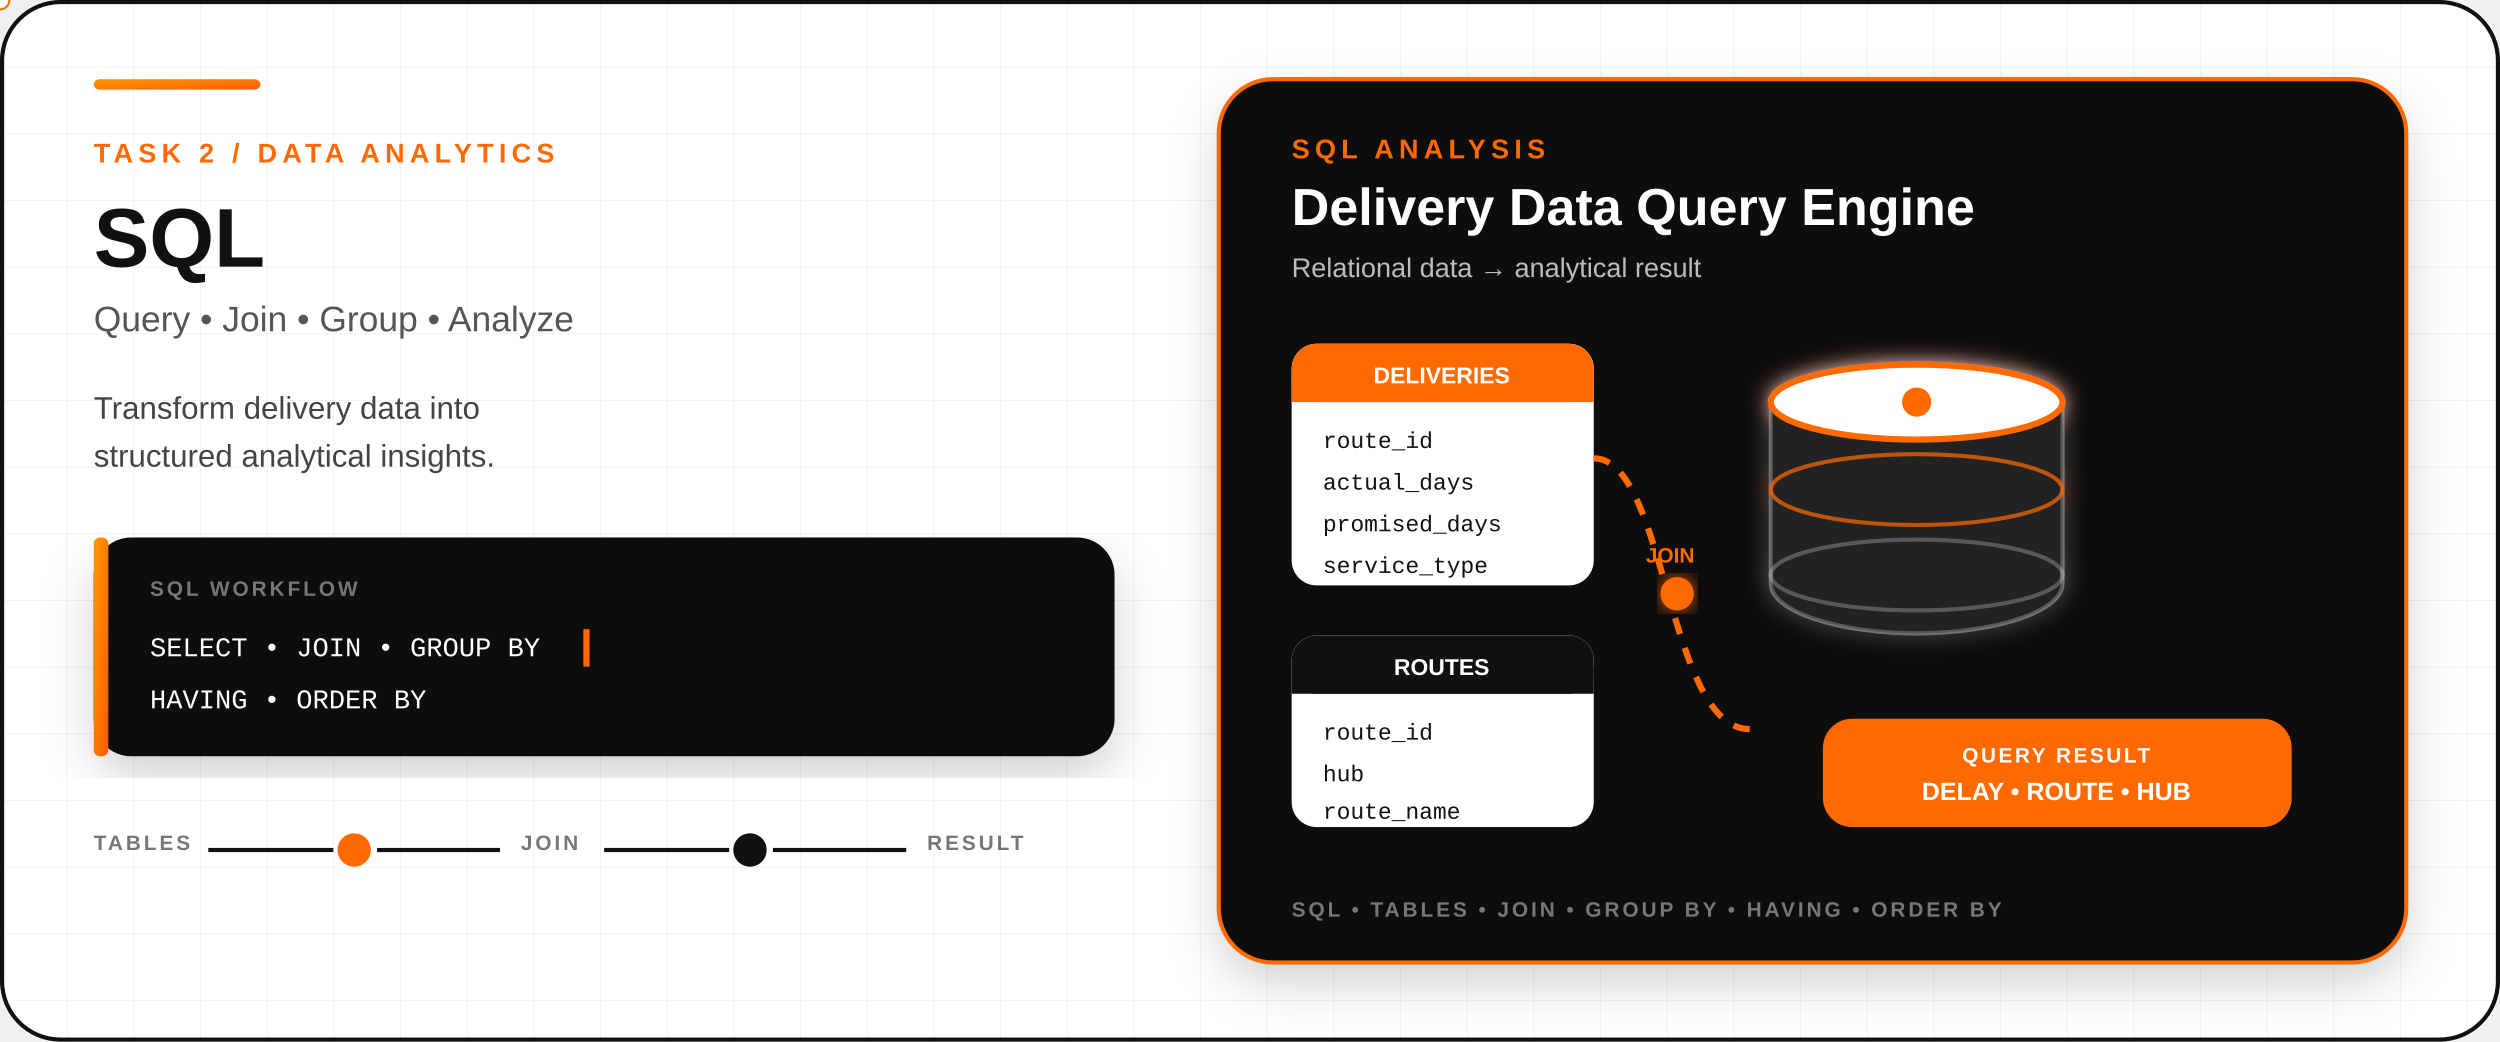
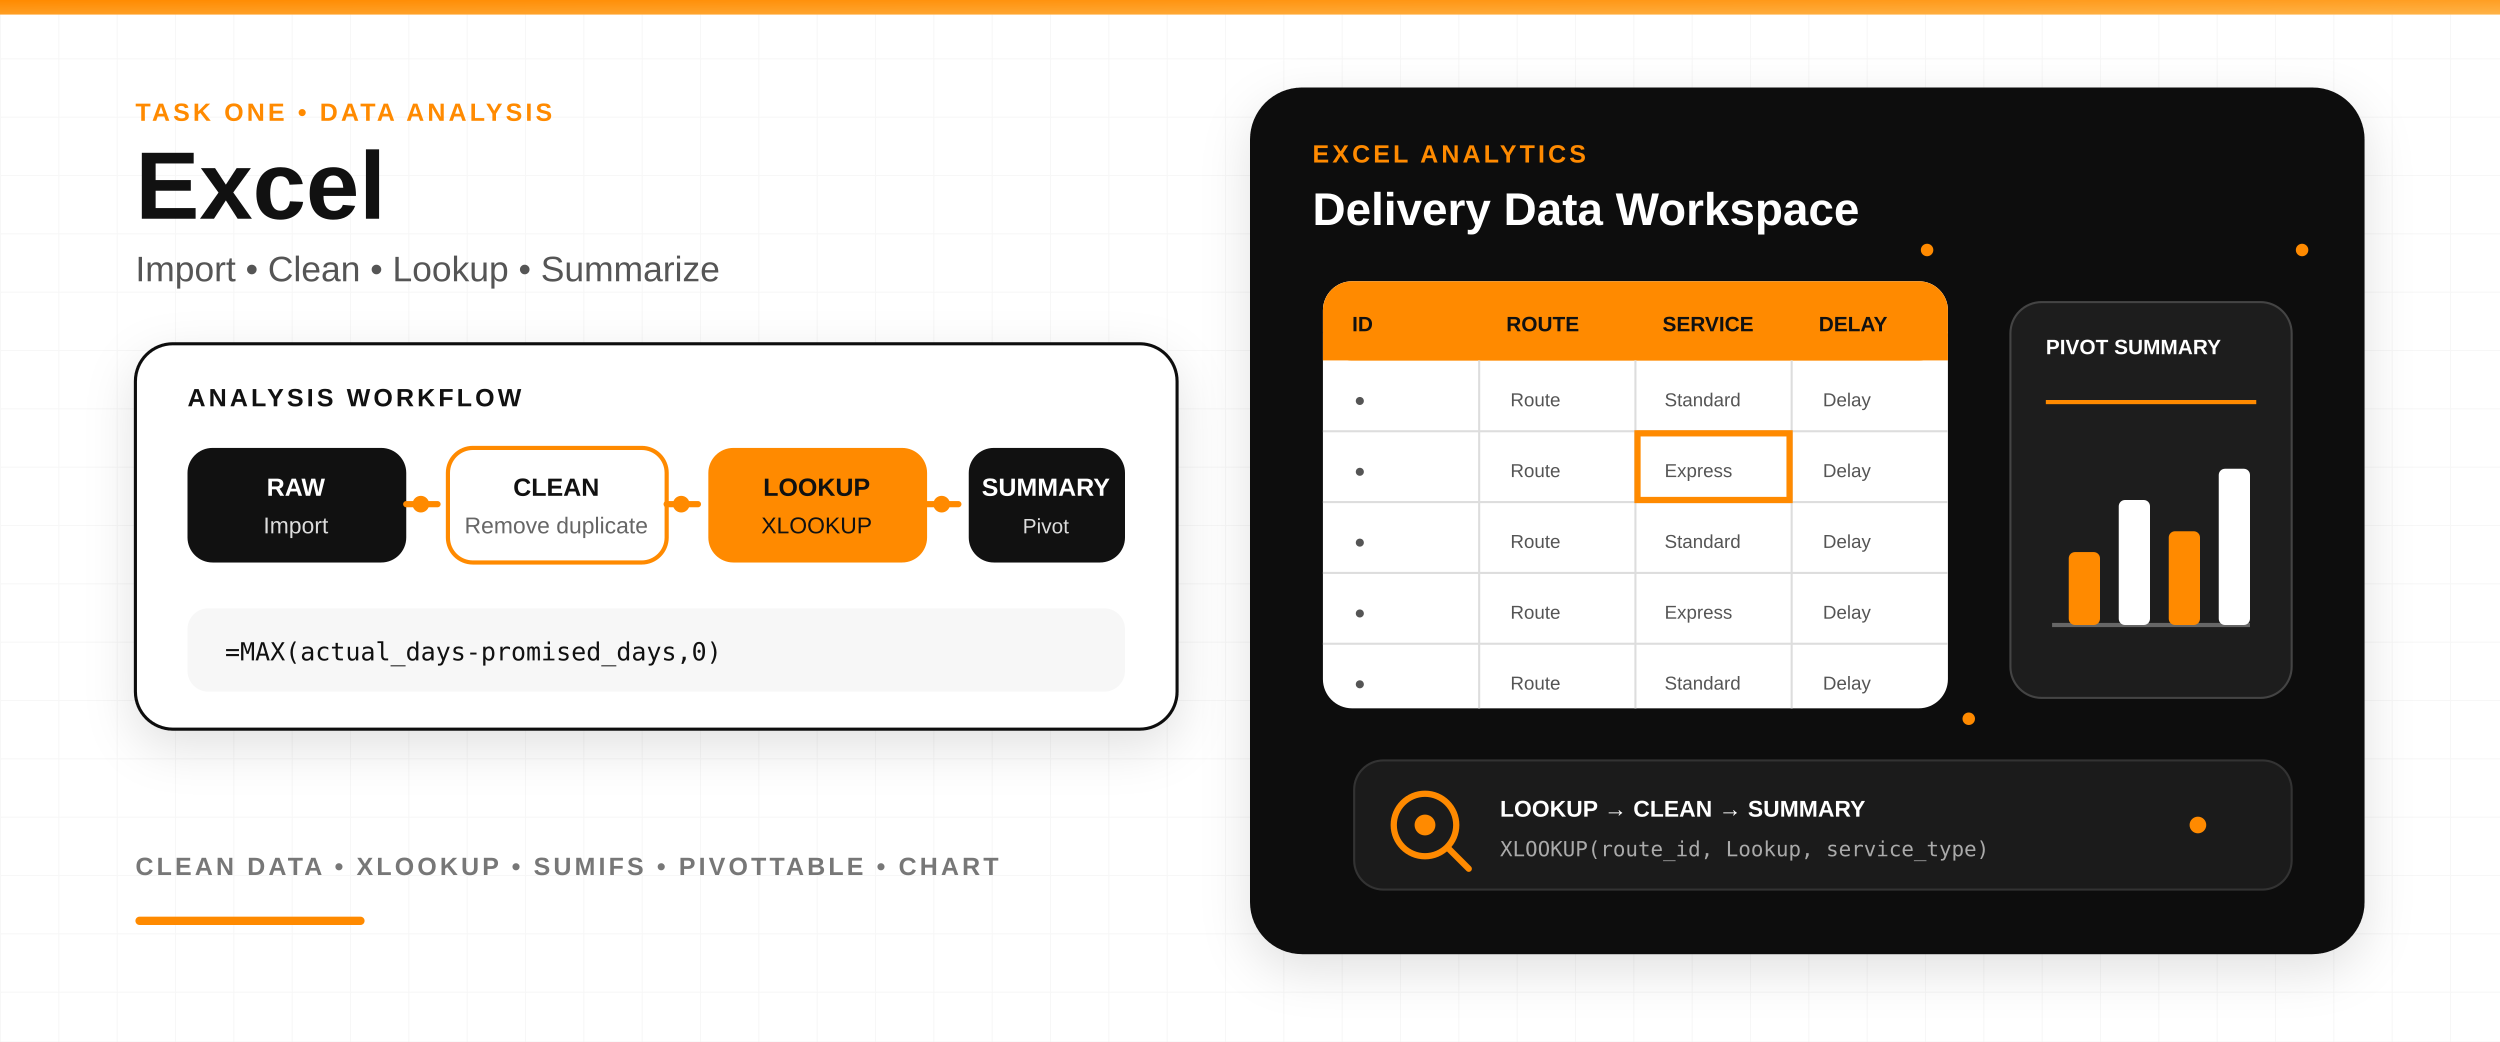
<svg xmlns="http://www.w3.org/2000/svg" width="1200" height="500" viewBox="0 0 1200 500">
  <defs>
-     <linearGradient id="orangeGrad" x1="0" y1="0" x2="1" y2="1">
-       <stop offset="0%" stop-color="#FF9A00" />
-       <stop offset="100%" stop-color="#FF5A00" />
+     <linearGradient id="orange" x1="0" y1="0" x2="1" y2="1">
+       <stop offset="0%" stop-color="#ff8a00" />
+       <stop offset="100%" stop-color="#ffb347" />
    </linearGradient>
-     <linearGradient id="darkGrad" x1="0" y1="0" x2="1" y2="1">
-       <stop offset="0%" stop-color="#111111" />
-       <stop offset="100%" stop-color="#292929" />
-     </linearGradient>
-     <filter id="shadow">
-       <feDropShadow dx="0" dy="10" stdDeviation="12" flood-color="#000000" flood-opacity="0.18" />
+     <filter id="shadow" x="-30%" y="-30%" width="160%" height="160%">
+       <feDropShadow dx="0" dy="8" stdDeviation="12" flood-opacity=".12" />
    </filter>
-     <filter id="glow">
-       <feGaussianBlur stdDeviation="5" result="blur" />
-       <feMerge>
-         <feMergeNode in="blur" />
-         <feMergeNode in="SourceGraphic" />
-       </feMerge>
-     </filter>
-     <pattern id="grid" width="32" height="32" patternUnits="userSpaceOnUse">
-       <path d="M32 0H0V32" fill="none" stroke="#111111" stroke-opacity="0.05" />
+     <pattern id="grid" width="28" height="28" patternUnits="userSpaceOnUse">
+       <path d="M28 0H0V28" fill="none" stroke="#000" stroke-opacity=".035" />
    </pattern>
-     <path id="dataFlow" d="M700 300              C750 300 760 250 815 250              C870 250 875 315 930 315              C980 315 1000 260 1060 260" fill="none" />
    <style>
-       .title {
-         font:700 40px Arial, Helvetica, sans-serif;
-         fill:#111111;
-       }
- 
-       .subtitle {
-         font:500 17px Arial, Helvetica, sans-serif;
-         fill:#555555;
-       }
- 
-       .eyebrow {
-         font:700 13px Arial, Helvetica, sans-serif;
-         letter-spacing:2.5px;
-         fill:#FF6A00;
-       }
- 
-       .body {
-         font:400 15px Arial, Helvetica, sans-serif;
-         fill:#444444;
-       }
- 
-       .small {
-         font:600 10px Arial, Helvetica, sans-serif;
-         letter-spacing:1.4px;
-         fill:#777777;
-       }
- 
-       .code {
-         font:500 13px "Courier New", monospace;
-         fill:#FFFFFF;
-       }
+       .title{font-family:Arial,sans-serif;font-weight:800;fill:#111}
+       .sub{font-family:Arial,sans-serif;fill:#555}
+       .small{font-family:Arial,sans-serif;font-size:12px;font-weight:700;letter-spacing:1.5px}
+       .mono{font-family:monospace;font-size:12px}
    </style>
  </defs>
-   <rect width="1200" height="500" rx="28" fill="#FFFFFF" />
-   <rect width="1200" height="500" rx="28" fill="url(#grid)" />
-   <rect x="1" y="1" width="1198" height="498" rx="28" fill="none" stroke="#111111" stroke-width="2" />
-   <rect x="45" y="38" width="80" height="5" rx="3" fill="url(#orangeGrad)">
-     <animate attributeName="width" values="80;135;80" dur="2.4s" repeatCount="indefinite" />
-   </rect>
-   <text x="45" y="78" class="eyebrow">
-     TASK 2 / DATA ANALYTICS
+   <rect width="1200" height="500" fill="#fff" />
+   <rect width="1200" height="500" fill="url(#grid)" />
+   <rect x="0" y="0" width="1200" height="7" fill="url(#orange)" />
+   <text x="65" y="58" class="small" fill="#ff8a00">TASK ONE • DATA ANALYSIS</text>
+   <text x="65" y="105" class="title" font-size="46">Excel</text>
+   <text x="65" y="135" class="sub" font-size="17">
+     Import • Clean • Lookup • Summarize
  </text>
-   <text x="45" y="128" class="title">
-     SQL
+   <g filter="url(#shadow)">
+     <rect x="65" y="165" width="500" height="185" rx="18" fill="#fff" stroke="#111" stroke-width="1.5" />
+   </g>
+   <text x="90" y="195" class="small" fill="#111">ANALYSIS WORKFLOW</text>
+   <g>
+     <rect x="90" y="215" width="105" height="55" rx="12" fill="#111" />
+     <text x="142" y="238" text-anchor="middle" font-family="Arial" font-size="12" font-weight="700" fill="#fff">RAW</text>
+     <text x="142" y="256" text-anchor="middle" font-family="Arial" font-size="11" fill="#ddd">Import</text>
+     <rect x="215" y="215" width="105" height="55" rx="12" fill="#fff" stroke="#ff8a00" stroke-width="2" />
+     <text x="267" y="238" text-anchor="middle" font-family="Arial" font-size="12" font-weight="700" fill="#111">CLEAN</text>
+     <text x="267" y="256" text-anchor="middle" font-family="Arial" font-size="11" fill="#666">Remove duplicate</text>
+     <rect x="340" y="215" width="105" height="55" rx="12" fill="#ff8a00" />
+     <text x="392" y="238" text-anchor="middle" font-family="Arial" font-size="12" font-weight="700" fill="#111">LOOKUP</text>
+     <text x="392" y="256" text-anchor="middle" font-family="Arial" font-size="11" fill="#111">XLOOKUP</text>
+     <rect x="465" y="215" width="75" height="55" rx="12" fill="#111" />
+     <text x="502" y="238" text-anchor="middle" font-family="Arial" font-size="12" font-weight="700" fill="#fff">SUMMARY</text>
+     <text x="502" y="256" text-anchor="middle" font-family="Arial" font-size="10" fill="#ddd">Pivot</text>
+   </g>
+   <g stroke="#ff8a00" stroke-width="3" fill="none" stroke-linecap="round">
+     <path d="M195 242 H210" />
+     <path d="M320 242 H335" />
+     <path d="M445 242 H460" />
+   </g>
+   <circle cx="202" cy="242" r="4" fill="#ff8a00">
+     <animate attributeName="cx" values="195;210;195" dur="1.8s" repeatCount="indefinite" />
+   </circle>
+   <circle cx="327" cy="242" r="4" fill="#ff8a00">
+     <animate attributeName="cx" values="320;335;320" dur="1.8s" begin=".5s" repeatCount="indefinite" />
+   </circle>
+   <circle cx="452" cy="242" r="4" fill="#ff8a00">
+     <animate attributeName="cx" values="445;460;445" dur="1.8s" begin="1s" repeatCount="indefinite" />
+   </circle>
+   <rect x="90" y="292" width="450" height="40" rx="10" fill="#f7f7f7" />
+   <text x="108" y="317" class="mono" fill="#111">
+     =MAX(actual_days-promised_days,0)
  </text>
-   <text x="45" y="159" class="subtitle">
-     Query • Join • Group • Analyze
+   <rect x="600" y="42" width="535" height="416" rx="25" fill="#111" filter="url(#shadow)" />
+   <text x="630" y="78" class="small" fill="#ff8a00">EXCEL ANALYTICS</text>
+   <text x="630" y="108" font-family="Arial" font-size="22" font-weight="800" fill="#fff">
+     Delivery Data Workspace
  </text>
-   <text x="45" y="201" class="body">
-     Transform delivery data into
-   </text>
-   <text x="45" y="224" class="body">
-     structured analytical insights.
-   </text>
-   <rect x="45" y="258" width="490" height="105" rx="18" fill="#111111" filter="url(#shadow)" />
-   <rect x="45" y="258" width="7" height="105" rx="3" fill="url(#orangeGrad)" />
-   <text x="72" y="286" class="small" fill="#AAAAAA">
-     SQL WORKFLOW
-   </text>
-   <text x="72" y="315" class="code">
-     SELECT • JOIN • GROUP BY
-   </text>
-   <text x="72" y="340" class="code">
-     HAVING • ORDER BY
-   </text>
-   <rect x="280" y="302" width="3" height="18" fill="#FF6A00">
-     <animate attributeName="opacity" values="1;0;1" dur="0.9s" repeatCount="indefinite" />
-   </rect>
-   <g transform="translate(45 408)">
-     <text x="0" y="0" class="small">
-       TABLES
-     </text>
-     <path d="M55 0 H115" stroke="#111111" stroke-width="2" />
-     <circle cx="125" cy="0" r="8" fill="#FF6A00">
-       <animate attributeName="r" values="6;11;6" dur="1.5s" repeatCount="indefinite" />
+   <g transform="translate(635 135)">
+     <rect x="0" y="0" width="300" height="205" rx="14" fill="#fff" />
+     <rect x="0" y="0" width="300" height="38" rx="14" fill="#ff8a00" />
+     <rect x="0" y="25" width="300" height="13" fill="#ff8a00" />
+     <g stroke="#ddd">
+       <line x1="75" y1="38" x2="75" y2="205" />
+       <line x1="150" y1="38" x2="150" y2="205" />
+       <line x1="225" y1="38" x2="225" y2="205" />
+       <line x1="0" y1="72" x2="300" y2="72" />
+       <line x1="0" y1="106" x2="300" y2="106" />
+       <line x1="0" y1="140" x2="300" y2="140" />
+       <line x1="0" y1="174" x2="300" y2="174" />
+     </g>
+     <g font-family="Arial" font-size="10" font-weight="700" fill="#111">
+       <text x="14" y="24">ID</text>
+       <text x="88" y="24">ROUTE</text>
+       <text x="163" y="24">SERVICE</text>
+       <text x="238" y="24">DELAY</text>
+     </g>
+     <rect x="151" y="73" width="73" height="32" fill="none" stroke="#ff8a00" stroke-width="3">
+       <animate attributeName="x" values="1;76;151;226;151;76;1" dur="4s" repeatCount="indefinite" />
+       <animate attributeName="y" values="39;39;73;107;141;175;39" dur="4s" repeatCount="indefinite" />
+     </rect>
+     <g font-family="Arial" font-size="9" fill="#555">
+       <text x="15" y="60">●</text>
+       <text x="90" y="60">Route</text>
+       <text x="164" y="60">Standard</text>
+       <text x="240" y="60">Delay</text>
+       <text x="15" y="94">●</text>
+       <text x="90" y="94">Route</text>
+       <text x="164" y="94">Express</text>
+       <text x="240" y="94">Delay</text>
+       <text x="15" y="128">●</text>
+       <text x="90" y="128">Route</text>
+       <text x="164" y="128">Standard</text>
+       <text x="240" y="128">Delay</text>
+       <text x="15" y="162">●</text>
+       <text x="90" y="162">Route</text>
+       <text x="164" y="162">Express</text>
+       <text x="240" y="162">Delay</text>
+       <text x="15" y="196">●</text>
+       <text x="90" y="196">Route</text>
+       <text x="164" y="196">Standard</text>
+       <text x="240" y="196">Delay</text>
+     </g>
+   </g>
+   <g transform="translate(965 145)">
+     <rect x="0" y="0" width="135" height="190" rx="15" fill="#1d1d1d" stroke="#444" />
+     <text x="17" y="25" font-family="Arial" font-size="10" font-weight="700" fill="#fff">PIVOT SUMMARY</text>
+     <line x1="20" y1="155" x2="115" y2="155" stroke="#666" stroke-width="2" />
+     <rect x="28" y="120" width="15" height="35" rx="3" fill="#ff8a00">
+       <animate attributeName="height" values="20;65;35;55;20" dur="2.4s" repeatCount="indefinite" />
+       <animate attributeName="y" values="135;90;120;100;135" dur="2.4s" repeatCount="indefinite" />
+     </rect>
+     <rect x="52" y="95" width="15" height="60" rx="3" fill="#fff">
+       <animate attributeName="height" values="55;25;70;40;55" dur="2.7s" repeatCount="indefinite" />
+       <animate attributeName="y" values="100;130;85;115;100" dur="2.7s" repeatCount="indefinite" />
+     </rect>
+     <rect x="76" y="110" width="15" height="45" rx="3" fill="#ff8a00">
+       <animate attributeName="height" values="40;75;25;60;40" dur="2.1s" repeatCount="indefinite" />
+       <animate attributeName="y" values="115;80;130;95;115" dur="2.1s" repeatCount="indefinite" />
+     </rect>
+     <rect x="100" y="80" width="15" height="75" rx="3" fill="#fff">
+       <animate attributeName="height" values="70;35;65;25;70" dur="2.9s" repeatCount="indefinite" />
+       <animate attributeName="y" values="85;120;90;130;85" dur="2.9s" repeatCount="indefinite" />
+     </rect>
+     <line x1="17" y1="48" x2="118" y2="48" stroke="#ff8a00" stroke-width="2">
+       <animate attributeName="y1" values="45;150;45" dur="3s" repeatCount="indefinite" />
+       <animate attributeName="y2" values="45;150;45" dur="3s" repeatCount="indefinite" />
+     </line>
+   </g>
+   <g transform="translate(650 365)">
+     <rect x="0" y="0" width="450" height="62" rx="14" fill="#1b1b1b" stroke="#333" />
+     <circle cx="34" cy="31" r="15" fill="none" stroke="#ff8a00" stroke-width="3" />
+     <line x1="45" y1="42" x2="55" y2="52" stroke="#ff8a00" stroke-width="3" stroke-linecap="round" />
+     <circle cx="34" cy="31" r="5" fill="#ff8a00">
+       <animate attributeName="r" values="4;8;4" dur="1.5s" repeatCount="indefinite" />
    </circle>
-     <path d="M136 0 H195" stroke="#111111" stroke-width="2" />
-     <text x="205" y="0" class="small">
-       JOIN
-     </text>
-     <path d="M245 0 H305" stroke="#111111" stroke-width="2" />
-     <circle cx="315" cy="0" r="8" fill="#111111" />
-     <path d="M326 0 H390" stroke="#111111" stroke-width="2" />
-     <text x="400" y="0" class="small">
-       RESULT
-     </text>
-   </g>
-   <rect x="585" y="38" width="570" height="424" rx="26" fill="#111111" filter="url(#shadow)" />
-   <rect x="585" y="38" width="570" height="424" rx="26" fill="none" stroke="#FF6A00" stroke-width="2" />
-   <text x="620" y="76" class="eyebrow">
-     SQL ANALYSIS
-   </text>
-   <text x="620" y="108" font-family="Arial" font-size="25" font-weight="700" fill="#FFFFFF">
-     Delivery Data Query Engine
-   </text>
-   <text x="620" y="133" font-family="Arial" font-size="13" fill="#BDBDBD">
-     Relational data → analytical result
-   </text>
-   <g transform="translate(620 165)">
-     <rect width="145" height="116" rx="12" fill="#FFFFFF" />
-     <rect width="145" height="28" rx="12" fill="#FF6A00" />
-     <rect y="16" width="145" height="12" fill="#FF6A00" />
-     <text x="72" y="19" text-anchor="middle" font-family="Arial" font-size="11" font-weight="700" fill="#FFFFFF">
-       DELIVERIES
-     </text>
-     <text x="15" y="50" font-family="Courier New" font-size="11" fill="#111111">
-       route_id
-     </text>
-     <text x="15" y="70" font-family="Courier New" font-size="11" fill="#111111">
-       actual_days
-     </text>
-     <text x="15" y="90" font-family="Courier New" font-size="11" fill="#111111">
-       promised_days
-     </text>
-     <text x="15" y="110" font-family="Courier New" font-size="11" fill="#111111">
-       service_type
-     </text>
-   </g>
-   <g transform="translate(620 305)">
-     <rect width="145" height="92" rx="12" fill="#FFFFFF" />
-     <rect width="145" height="28" rx="12" fill="#111111" />
-     <rect y="16" width="145" height="12" fill="#111111" />
-     <text x="72" y="19" text-anchor="middle" font-family="Arial" font-size="11" font-weight="700" fill="#FFFFFF">
-       ROUTES
-     </text>
-     <text x="15" y="50" font-family="Courier New" font-size="11" fill="#111111">
-       route_id
-     </text>
-     <text x="15" y="70" font-family="Courier New" font-size="11" fill="#111111">
-       hub
-     </text>
-     <text x="15" y="88" font-family="Courier New" font-size="11" fill="#111111">
-       route_name
-     </text>
-   </g>
-   <path d="M765 220            C800 220 800 350 840 350" fill="none" stroke="#FF6A00" stroke-width="3" stroke-dasharray="8 7">
-     <animate attributeName="stroke-dashoffset" from="0" to="-45" dur="1.2s" repeatCount="indefinite" />
-   </path>
-   <circle cx="805" cy="285" r="8" fill="#FF6A00" filter="url(#glow)">
-     <animate attributeName="r" values="6;11;6" dur="1.5s" repeatCount="indefinite" />
-   </circle>
-   <text x="790" y="270" font-family="Arial" font-size="10" font-weight="700" fill="#FF6A00">
-     JOIN
-   </text>
-   <g transform="translate(850 175)" filter="url(#glow)">
-     <path d="M0 18              V105              C0 119 34 129 70 129              C106 129 140 119 140 105              V18 Z" fill="#202020" stroke="#FFFFFF" stroke-opacity="0.25" stroke-width="2" />
-     <ellipse cx="70" cy="18" rx="70" ry="18" fill="#FFFFFF" stroke="#FF6A00" stroke-width="3" />
-     <ellipse cx="70" cy="60" rx="70" ry="17" fill="none" stroke="#FF6A00" stroke-width="2" opacity="0.7" />
-     <ellipse cx="70" cy="101" rx="70" ry="17" fill="none" stroke="#FFFFFF" stroke-opacity="0.25" stroke-width="2" />
-     <circle cx="70" cy="18" r="7" fill="#FF6A00">
-       <animate attributeName="cy" values="18;105;18" dur="2.6s" repeatCount="indefinite" />
-       <animate attributeName="r" values="6;10;6" dur="2.6s" repeatCount="indefinite" />
+     <text x="70" y="27" font-family="Arial" font-size="11" font-weight="700" fill="#fff">LOOKUP → CLEAN → SUMMARY</text>
+     <text x="70" y="46" font-family="monospace" font-size="10" fill="#aaa">XLOOKUP(route_id, Lookup, service_type)</text>
+     <circle cx="405" cy="31" r="4" fill="#ff8a00">
+       <animate attributeName="cx" values="405;390;405" dur="1.5s" repeatCount="indefinite" />
    </circle>
  </g>
-   <g filter="url(#glow)">
-     <circle r="5" fill="#FF6A00">
-       <animateMotion dur="2.8s" repeatCount="indefinite">
-         <mpath href="#dataFlow" />
-       </animateMotion>
+   <g fill="#ff8a00">
+     <circle cx="925" cy="120" r="3">
+       <animate attributeName="cy" values="120;105;120" dur="2s" repeatCount="indefinite" />
    </circle>
-     <circle r="4" fill="#FFFFFF">
-       <animateMotion dur="2.8s" begin="1.4s" repeatCount="indefinite">
-         <mpath href="#dataFlow" />
-       </animateMotion>
+     <circle cx="945" cy="345" r="3">
+       <animate attributeName="cy" values="345;360;345" dur="2.3s" repeatCount="indefinite" />
+     </circle>
+     <circle cx="1105" cy="120" r="3">
+       <animate attributeName="cy" values="120;105;120" dur="1.8s" repeatCount="indefinite" />
    </circle>
  </g>
-   <g transform="translate(875 345)">
-     <rect width="225" height="52" rx="14" fill="#FF6A00">
-       <animate attributeName="opacity" values="1;0.7;1" dur="2s" repeatCount="indefinite" />
-     </rect>
-     <text x="112" y="21" text-anchor="middle" font-family="Arial" font-size="10" font-weight="700" letter-spacing="1.2" fill="#FFFFFF">
-       QUERY RESULT
-     </text>
-     <text x="112" y="39" text-anchor="middle" font-family="Arial" font-size="12" font-weight="700" fill="#FFFFFF">
-       DELAY • ROUTE • HUB
-     </text>
-   </g>
-   <text x="620" y="440" font-family="Arial" font-size="10" font-weight="600" letter-spacing="1.4px" fill="#777777">
-     SQL  •  TABLES  •  JOIN  •  GROUP BY  •  HAVING  •  ORDER BY
+   <text x="65" y="420" class="small" fill="#777">
+     CLEAN DATA  •  XLOOKUP  •  SUMIFS  •  PIVOTTABLE  •  CHART
  </text>
+   <rect x="65" y="440" width="110" height="4" rx="2" fill="#ff8a00" />
</svg>
